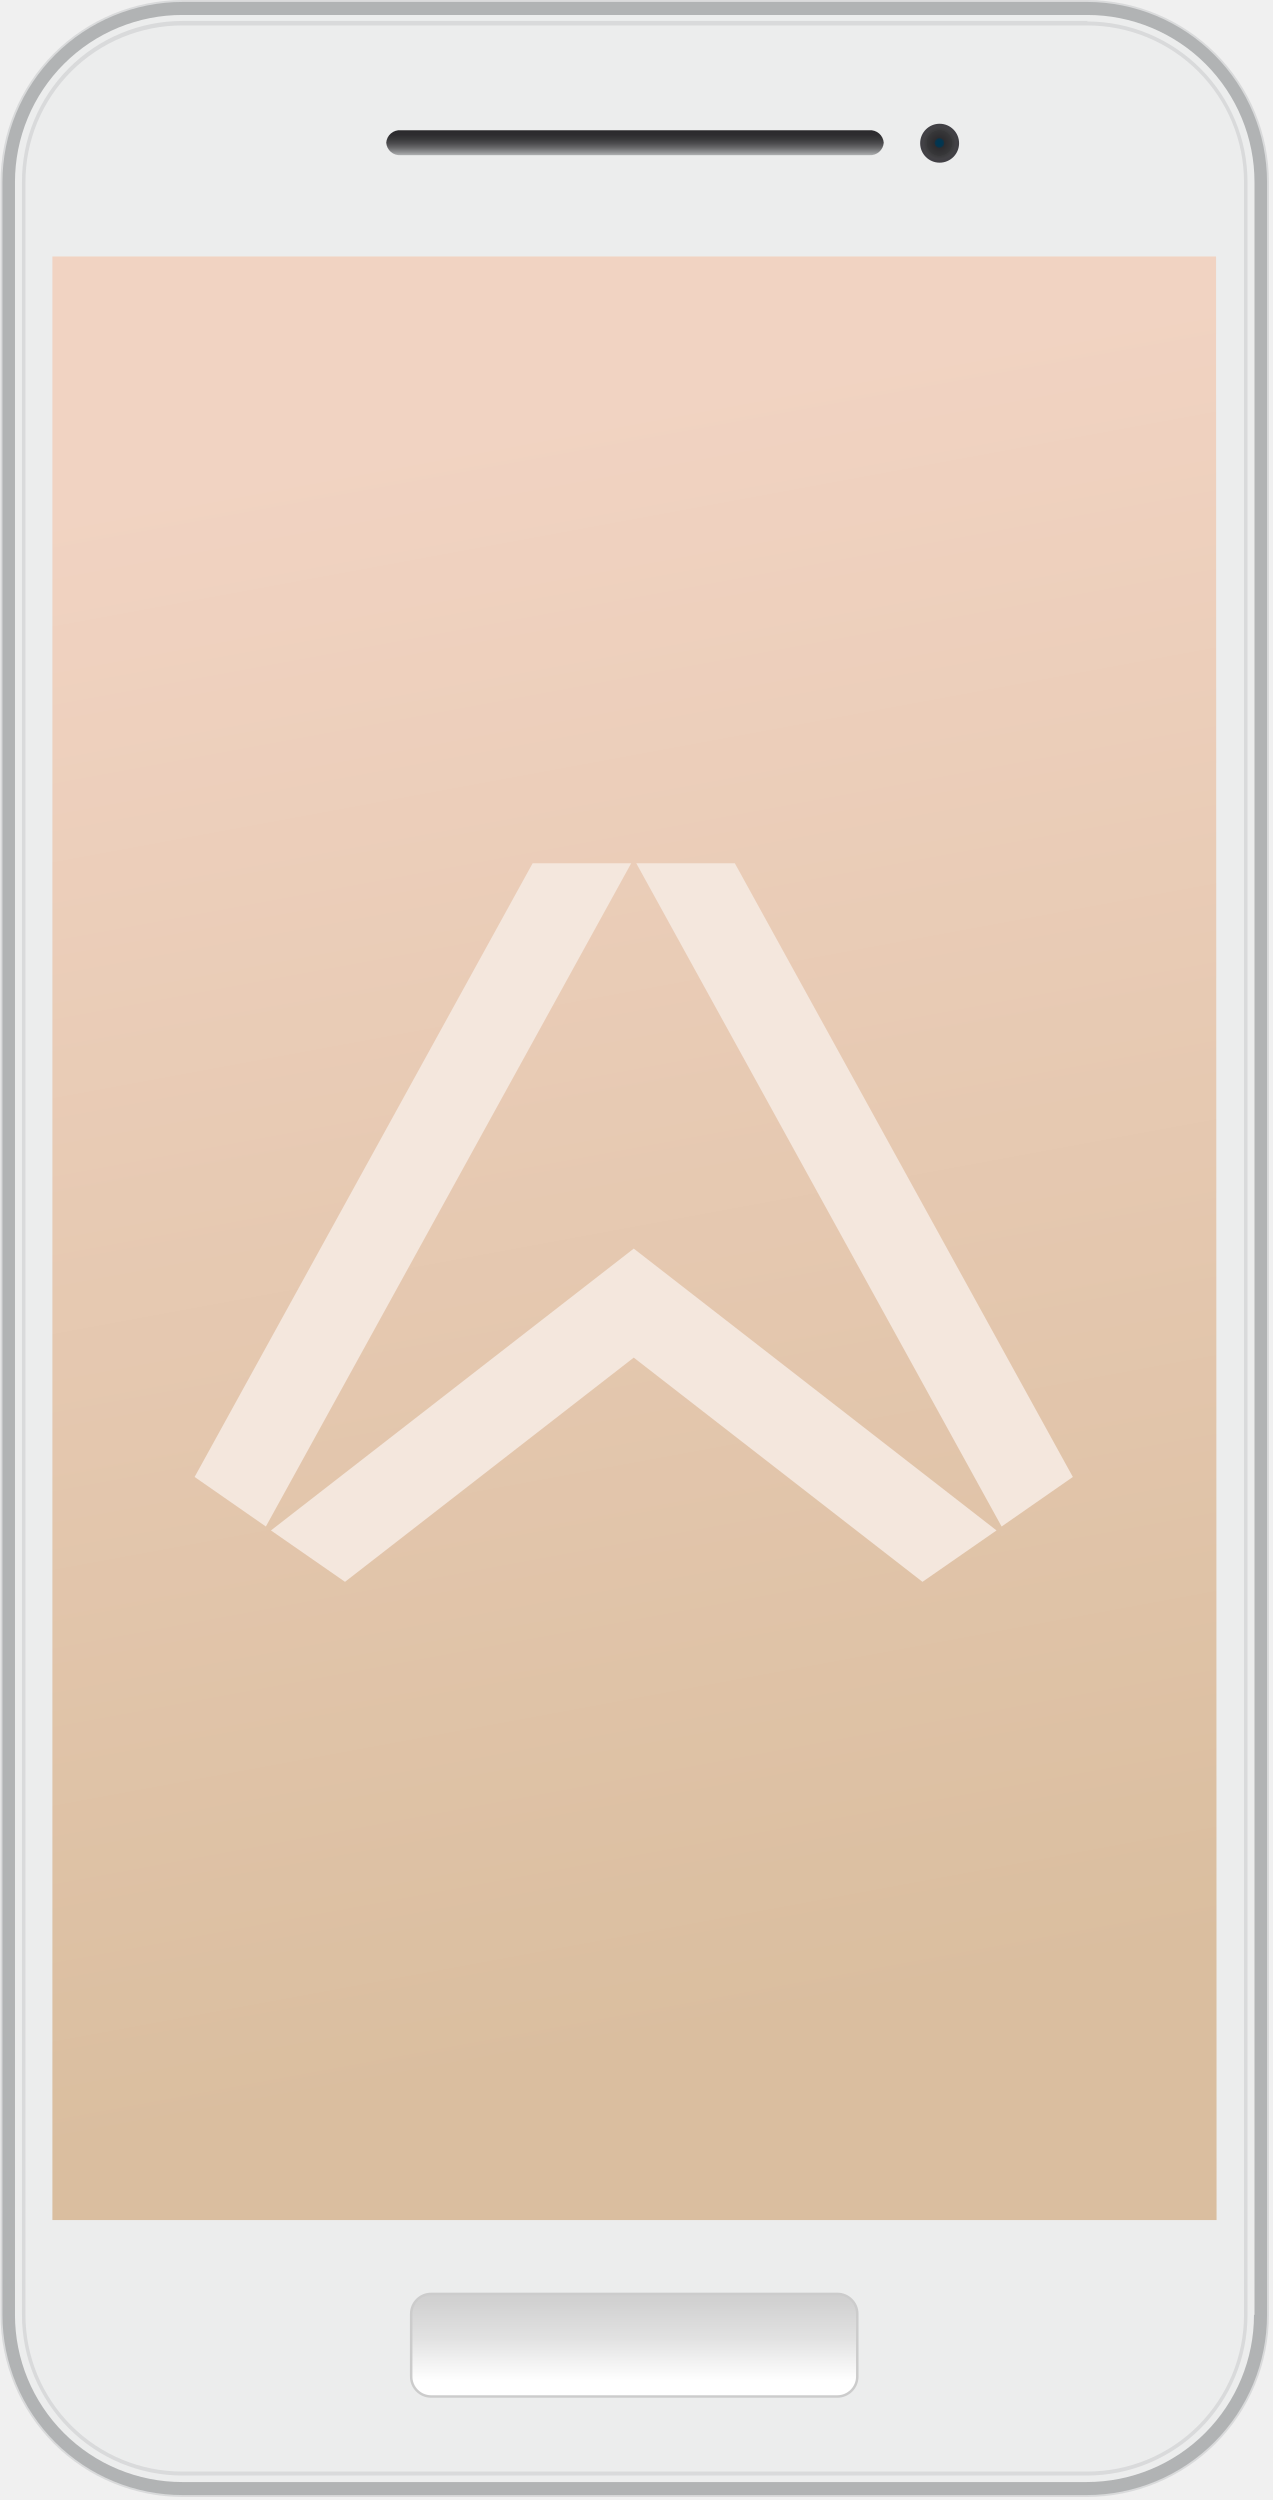
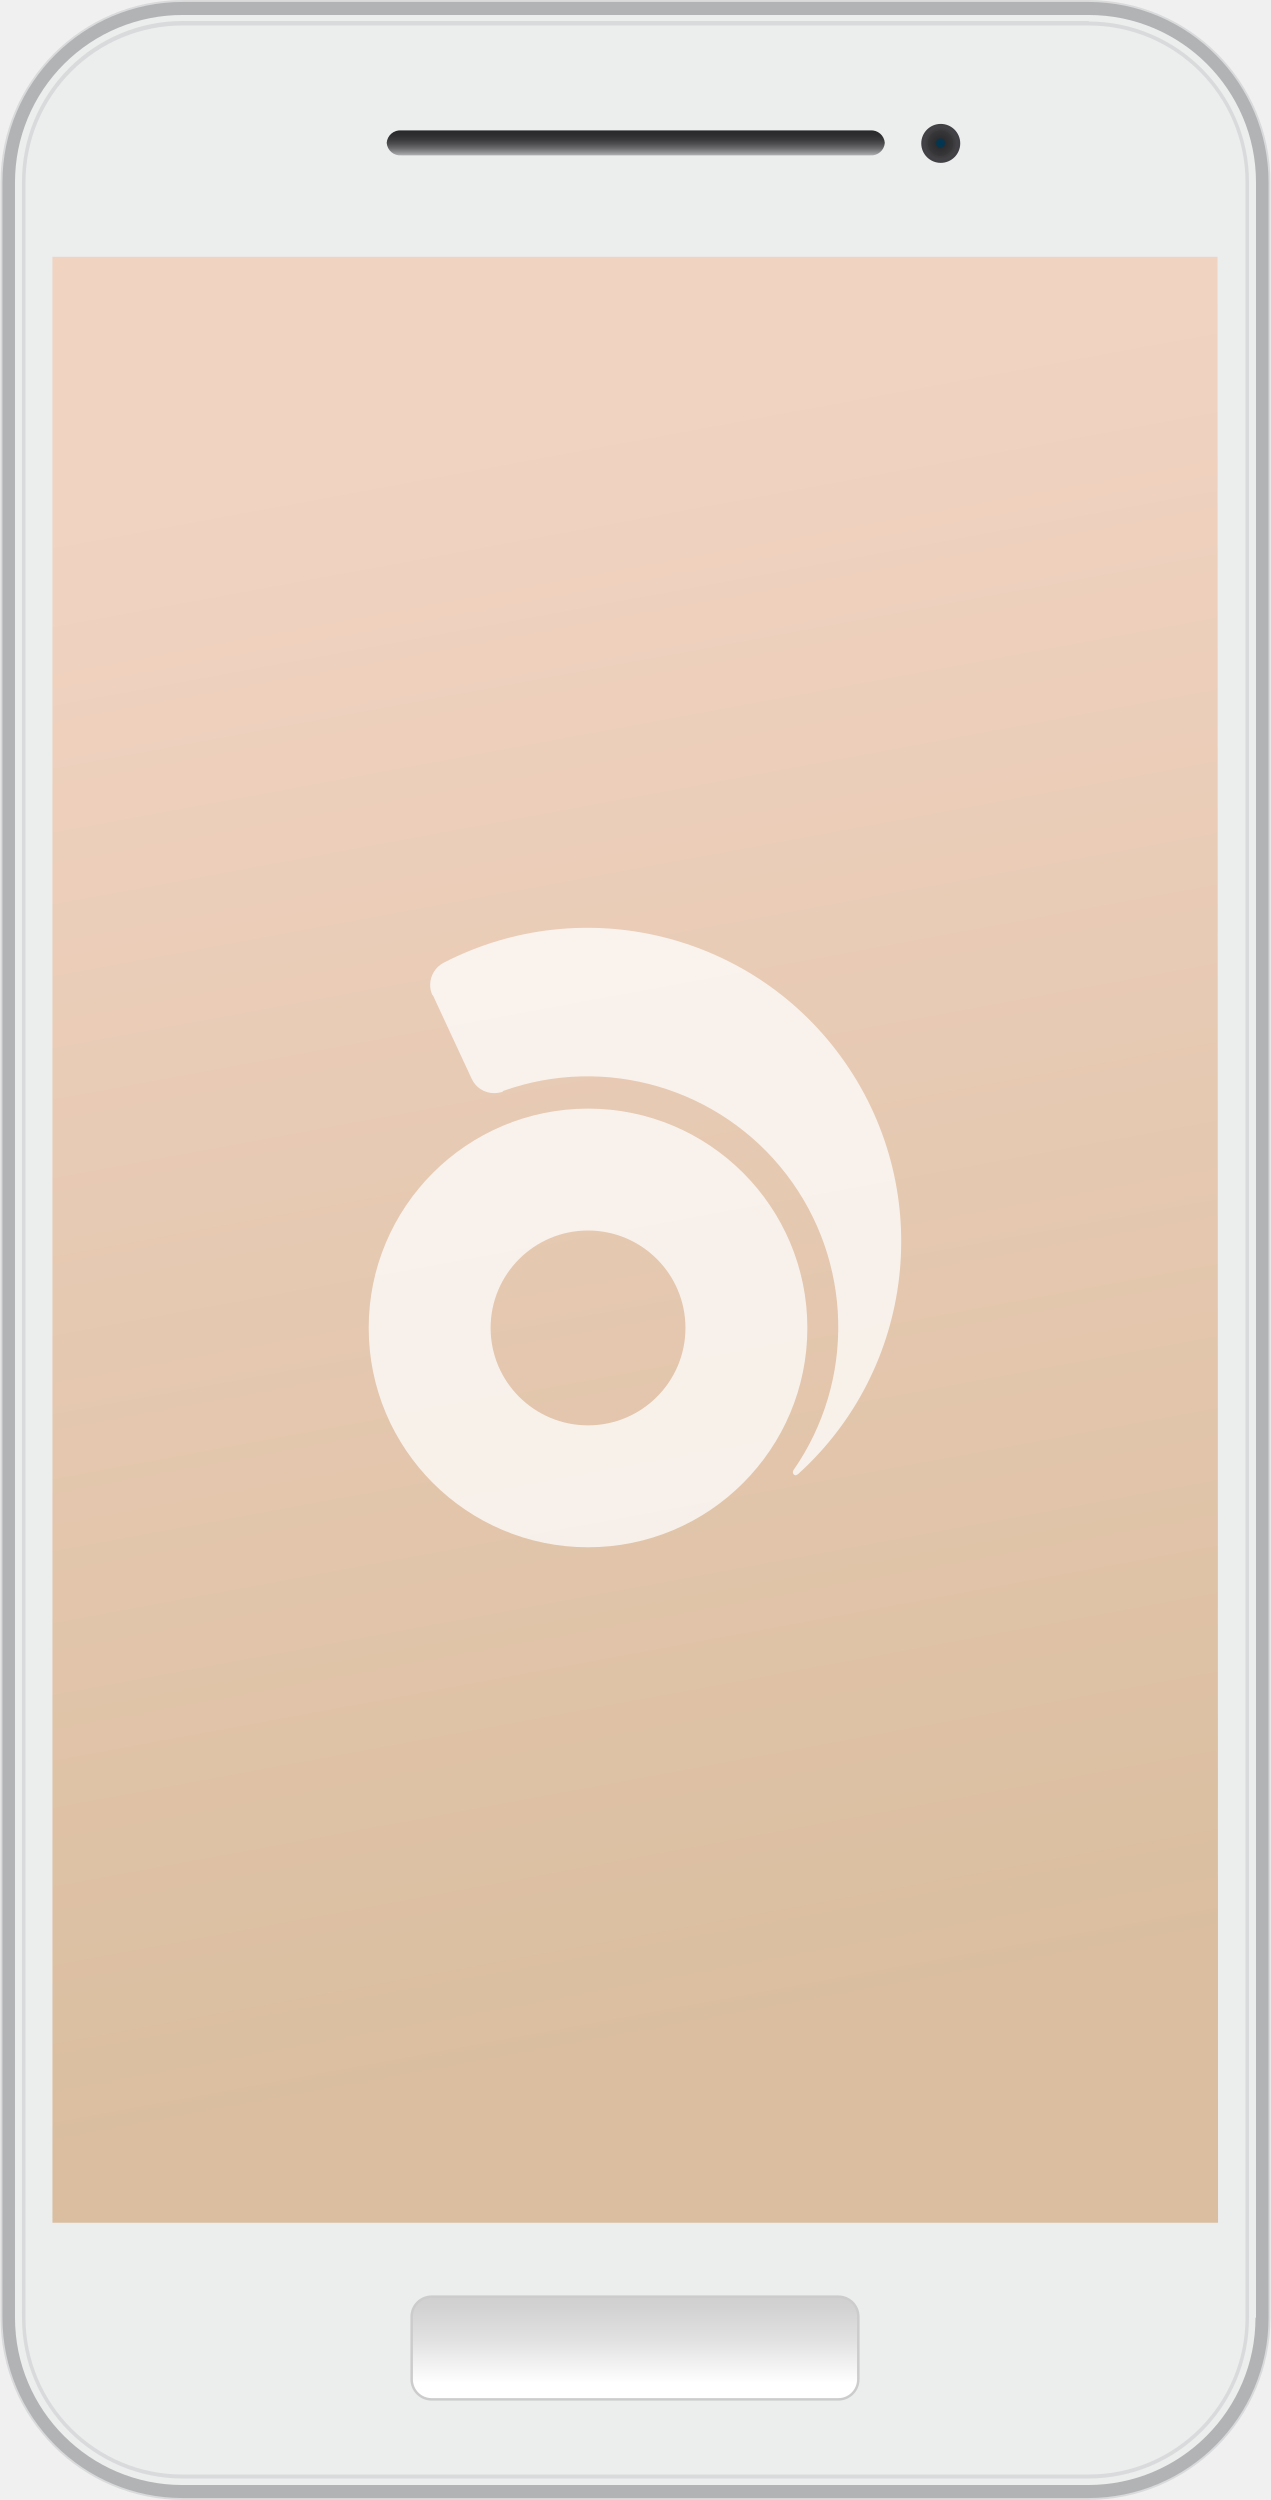
- <svg xmlns="http://www.w3.org/2000/svg" width="255" height="501" viewBox="0 0 255 501" fill="none">
-   <g clip-path="url(#clip0)">
-     <path d="M217.8 500.2C227.427 500.2 236.66 496.375 243.468 489.568C250.276 482.76 254.1 473.527 254.1 463.9V36.5C254.1 26.89 250.289 17.672 243.503 10.867C236.717 4.063 227.51 0.226 217.9 0.2H36.6C26.973 0.2 17.74 4.024 10.932 10.832C4.125 17.64 0.3 26.873 0.3 36.5V463.9C0.3 473.527 4.125 482.76 10.932 489.568C17.74 496.375 26.973 500.2 36.6 500.2H217.8Z" fill="#B1B3B4" stroke="#D9DADB" stroke-width="0.38" stroke-miterlimit="10" />
-     <path d="M251.3 463.9C251.3 472.785 247.771 481.306 241.488 487.588C235.206 493.87 226.685 497.4 217.8 497.4H36.5C27.615 497.4 19.094 493.87 12.812 487.588C6.529 481.306 3 472.785 3 463.9V36.5C3 32.092 3.87 27.728 5.56 23.657C7.249 19.586 9.726 15.889 12.847 12.776C15.969 9.664 19.673 7.199 23.749 5.521C27.825 3.844 32.192 2.987 36.6 3H217.9C226.785 3 235.306 6.529 241.588 12.812C247.871 19.094 251.4 27.615 251.4 36.5V463.9H251.3Z" fill="#ECEDED" />
-     <path d="M36.5 495.7C32.324 495.7 28.189 494.878 24.331 493.279C20.473 491.681 16.967 489.339 14.014 486.386C11.061 483.433 8.719 479.928 7.121 476.069C5.522 472.211 4.7 468.076 4.7 463.9V36.5C4.7 32.316 5.526 28.172 7.13 24.308C8.734 20.443 11.086 16.933 14.049 13.979C17.013 11.024 20.53 8.684 24.4 7.092C28.27 5.5 32.416 4.687 36.6 4.7H217.9C226.334 4.7 234.422 8.05 240.386 14.014C246.35 19.978 249.7 28.066 249.7 36.5V463.9C249.7 468.076 248.877 472.211 247.279 476.069C245.681 479.928 243.339 483.433 240.386 486.386C237.433 489.339 233.927 491.681 230.069 493.279C226.211 494.878 222.076 495.7 217.9 495.7H36.5Z" fill="#ECEDED" />
-     <path d="M217.9 5.1C226.228 5.1 234.215 8.408 240.103 14.297C245.992 20.185 249.3 28.172 249.3 36.5V463.9C249.3 472.228 245.992 480.214 240.103 486.103C234.215 491.992 226.228 495.3 217.9 495.3H36.5C28.172 495.3 20.186 491.992 14.297 486.103C8.408 480.214 5.1 472.228 5.1 463.9V36.5C5.1 32.368 5.916 28.277 7.5 24.461C9.084 20.644 11.406 17.178 14.332 14.261C17.259 11.344 20.732 9.033 24.553 7.461C28.374 5.889 32.468 5.087 36.6 5.1H217.9ZM217.9 4.2H36.6C32.363 4.2 28.168 5.036 24.255 6.661C20.341 8.285 16.787 10.666 13.796 13.666C10.804 16.667 8.435 20.229 6.822 24.147C5.21 28.065 4.387 32.263 4.4 36.5V463.9C4.4 472.44 7.793 480.63 13.831 486.669C19.87 492.707 28.06 496.1 36.6 496.1H217.8C226.34 496.1 234.53 492.707 240.569 486.669C246.608 480.63 250 472.44 250 463.9V36.5C250 27.977 246.621 19.802 240.604 13.766C234.587 7.731 226.423 4.326 217.9 4.3V4.3V4.2Z" fill="#D9DADB" />
-     <path d="M243.8 444.9H10.5V51.4H243.7L243.8 444.9Z" fill="url(#paint0_linear)" />
-     <path d="M188.3 32.6C190.454 32.6 192.2 30.854 192.2 28.7C192.2 26.546 190.454 24.8 188.3 24.8C186.146 24.8 184.4 26.546 184.4 28.7C184.4 30.854 186.146 32.6 188.3 32.6Z" fill="url(#paint1_radial)" />
-     <path d="M80.3 31.1C79.945 31.127 79.588 31.084 79.25 30.973C78.912 30.862 78.6 30.685 78.33 30.453C78.061 30.221 77.84 29.937 77.68 29.619C77.52 29.301 77.425 28.955 77.4 28.6C77.425 28.245 77.52 27.899 77.68 27.581C77.84 27.263 78.061 26.979 78.33 26.747C78.6 26.515 78.912 26.338 79.25 26.227C79.588 26.116 79.945 26.073 80.3 26.1H174.2C174.555 26.073 174.911 26.116 175.249 26.227C175.587 26.338 175.9 26.515 176.17 26.747C176.439 26.979 176.66 27.263 176.82 27.581C176.979 27.899 177.075 28.245 177.1 28.6C177.075 28.955 176.979 29.301 176.82 29.619C176.66 29.937 176.439 30.221 176.17 30.453C175.9 30.685 175.587 30.862 175.249 30.973C174.911 31.084 174.555 31.127 174.2 31.1H80.3Z" fill="url(#paint2_linear)" />
-     <path d="M167.8 459.7H86.4C84.191 459.7 82.4 461.491 82.4 463.7V476.26C82.4 478.469 84.191 480.26 86.4 480.26H167.8C170.009 480.26 171.8 478.469 171.8 476.26V463.7C171.8 461.491 170.009 459.7 167.8 459.7Z" fill="url(#paint3_linear)" stroke="#CCCCCC" stroke-width="0.5" stroke-miterlimit="10" />
-     <path d="M126.49 173L53.28 305.916L39 295.982L106.739 173H126.49ZM127.51 173L200.72 305.916L215 295.982L147.261 173H127.51Z" fill="#F4E7DD" />
-     <path d="M199.699 306.698L127 250.22L54.3 306.698L69.137 317L127 272.066L184.863 317L199.699 306.698Z" fill="#F4E7DD" />
-   </g>
+ <svg xmlns="http://www.w3.org/2000/svg" id="Layer_1" data-name="Layer 1" viewBox="0 0 254.4 500.4">
  <defs>
-     <linearGradient id="paint0_linear" x1="97.16" y1="85.91" x2="156.26" y2="405.86" gradientUnits="userSpaceOnUse">
-       <stop stop-color="#F1D3C2" />
-       <stop offset="1" stop-color="#DABE9F" />
+     <style>.cls-1{fill:#b1b3b4;stroke:#d9dadb;stroke-width:0.38px;}.cls-1,.cls-7{stroke-miterlimit:10;}.cls-2{fill:#eceded;}.cls-3{fill:#d9dadb;}.cls-4{fill:url(#linear-gradient);}.cls-5{fill:url(#radial-gradient);}.cls-6{fill:url(#linear-gradient-2);}.cls-7{stroke:#ccc;stroke-width:0.5px;fill:url(#linear-gradient-3);}.cls-8{opacity:0.75;}.cls-9{fill:#fff;}</style>
+     <linearGradient id="linear-gradient" x1="97.16" y1="85.91" x2="156.26" y2="405.86" gradientUnits="userSpaceOnUse">
+       <stop offset="0" stop-color="#f1d3c2" />
+       <stop offset="1" stop-color="#dabe9f" />
    </linearGradient>
-     <radialGradient id="paint1_radial" cx="0" cy="0" r="1" gradientUnits="userSpaceOnUse" gradientTransform="translate(188.26 28.65) scale(3.87)">
-       <stop stop-color="#003652" />
+     <radialGradient id="radial-gradient" cx="188.26" cy="28.65" r="3.87" gradientUnits="userSpaceOnUse">
+       <stop offset="0" stop-color="#003652" />
      <stop offset="0.14" stop-color="#023651" />
-       <stop offset="0.2" stop-color="#09344B" />
+       <stop offset="0.2" stop-color="#09344b" />
      <stop offset="0.23" stop-color="#143142" />
-       <stop offset="0.26" stop-color="#252E35" />
-       <stop offset="0.27" stop-color="#2D2C2F" />
+       <stop offset="0.26" stop-color="#252e35" />
+       <stop offset="0.27" stop-color="#2d2c2f" />
      <stop offset="0.65" stop-color="#373739" />
-       <stop offset="0.67" stop-color="#3B3B3D" />
-       <stop offset="0.73" stop-color="#3D3D3F" />
+       <stop offset="0.67" stop-color="#3b3b3d" />
+       <stop offset="0.73" stop-color="#3d3d3f" />
      <stop offset="0.82" stop-color="#424145" />
      <stop offset="0.99" stop-color="#414045" />
    </radialGradient>
-     <linearGradient id="paint2_linear" x1="127.2" y1="31.14" x2="127.2" y2="26.17" gradientUnits="userSpaceOnUse">
-       <stop stop-color="#B0B2B3" />
-       <stop offset="0.15" stop-color="#8A8B8D" />
-       <stop offset="0.31" stop-color="#68686A" />
-       <stop offset="0.48" stop-color="#4D4C4F" />
-       <stop offset="0.65" stop-color="#39393B" />
-       <stop offset="0.82" stop-color="#2E2D30" />
-       <stop offset="0.99" stop-color="#2A292C" />
+     <linearGradient id="linear-gradient-2" x1="127.2" y1="31.14" x2="127.2" y2="26.17" gradientUnits="userSpaceOnUse">
+       <stop offset="0" stop-color="#b0b2b3" />
+       <stop offset="0.15" stop-color="#8a8b8d" />
+       <stop offset="0.31" stop-color="#68686a" />
+       <stop offset="0.48" stop-color="#4d4c4f" />
+       <stop offset="0.65" stop-color="#39393b" />
+       <stop offset="0.82" stop-color="#2e2d30" />
+       <stop offset="0.99" stop-color="#2a292c" />
    </linearGradient>
-     <linearGradient id="paint3_linear" x1="127.14" y1="476.98" x2="127.14" y2="456.3" gradientUnits="userSpaceOnUse">
-       <stop stop-color="white" />
-       <stop offset="0.02" stop-color="#FDFDFD" />
-       <stop offset="0.4" stop-color="#E2E2E2" />
-       <stop offset="0.74" stop-color="#D2D2D2" />
-       <stop offset="1" stop-color="#CCCCCC" />
+     <linearGradient id="linear-gradient-3" x1="127.14" y1="476.98" x2="127.14" y2="456.3" gradientUnits="userSpaceOnUse">
+       <stop offset="0" stop-color="#fff" />
+       <stop offset="0.02" stop-color="#fdfdfd" />
+       <stop offset="0.4" stop-color="#e2e2e2" />
+       <stop offset="0.74" stop-color="#d2d2d2" />
+       <stop offset="1" stop-color="#ccc" />
    </linearGradient>
-     <clipPath id="clip0">
-       <rect width="254.4" height="500.4" fill="white" />
-     </clipPath>
  </defs>
+   <path class="cls-1" d="M217.8,500.2a36.3,36.3,0,0,0,36.3-36.3V36.5A36.3,36.3,0,0,0,217.9.2H36.6A36.3,36.3,0,0,0,.3,36.5V463.9a36.3,36.3,0,0,0,36.3,36.3H217.8Z" />
+   <path class="cls-2" d="M251.3,463.9a33.5,33.5,0,0,1-33.5,33.5H36.5A33.5,33.5,0,0,1,3,463.9V36.5A33.5,33.5,0,0,1,36.6,3H217.9a33.5,33.5,0,0,1,33.5,33.5V463.9Z" />
+   <path class="cls-2" d="M36.5,495.7A31.8,31.8,0,0,1,4.7,463.9V36.5A31.8,31.8,0,0,1,36.6,4.7H217.9a31.8,31.8,0,0,1,31.8,31.8V463.9a31.8,31.8,0,0,1-31.8,31.8H36.5Z" />
+   <path class="cls-3" d="M217.9,5.1a31.4,31.4,0,0,1,31.4,31.4V463.9a31.4,31.4,0,0,1-31.4,31.4H36.5A31.4,31.4,0,0,1,5.1,463.9V36.5A31.4,31.4,0,0,1,36.6,5.1H217.9m0-.9H36.6A32.2,32.2,0,0,0,4.4,36.5V463.9a32.2,32.2,0,0,0,32.2,32.2H217.8A32.2,32.2,0,0,0,250,463.9V36.5A32.2,32.2,0,0,0,217.9,4.3h0Z" />
+   <polygon class="cls-4" points="243.8 444.9 10.5 444.9 10.5 51.4 243.7 51.4 243.8 444.9" />
+   <circle class="cls-5" cx="188.3" cy="28.7" r="3.9" />
+   <path class="cls-6" d="M80.3,31.1a2.7,2.7,0,0,1-2.9-2.5,2.7,2.7,0,0,1,2.9-2.5h93.9a2.7,2.7,0,0,1,2.9,2.5,2.7,2.7,0,0,1-2.9,2.5H80.3Z" />
+   <rect class="cls-7" x="82.4" y="459.7" width="89.4" height="20.56" rx="4" ry="4" />
+   <g class="cls-8">
+     <path class="cls-9" d="M117.7,221.9a43.9,43.9,0,1,0,43.9,43.9A43.9,43.9,0,0,0,117.7,221.9Zm0,63.4a19.5,19.5,0,1,1,19.5-19.5A19.5,19.5,0,0,1,117.7,285.3Z" />
+     <path class="cls-9" d="M100.7,218.5a5.8,5.8,0,0,1-1.8.3,4.9,4.9,0,0,1-4.5-2.9h0l-7.8-16.8v0.2a4.8,4.8,0,0,1-.5-2.2,5,5,0,0,1,2.7-4.4,62.8,62.8,0,0,1,70.9,102.4h0l-0.4.2a0.6,0.6,0,0,1-.6-0.6,0.8,0.8,0,0,1,.1-0.4,50.2,50.2,0,0,0-58.2-75.9" />
+   </g>
</svg>
